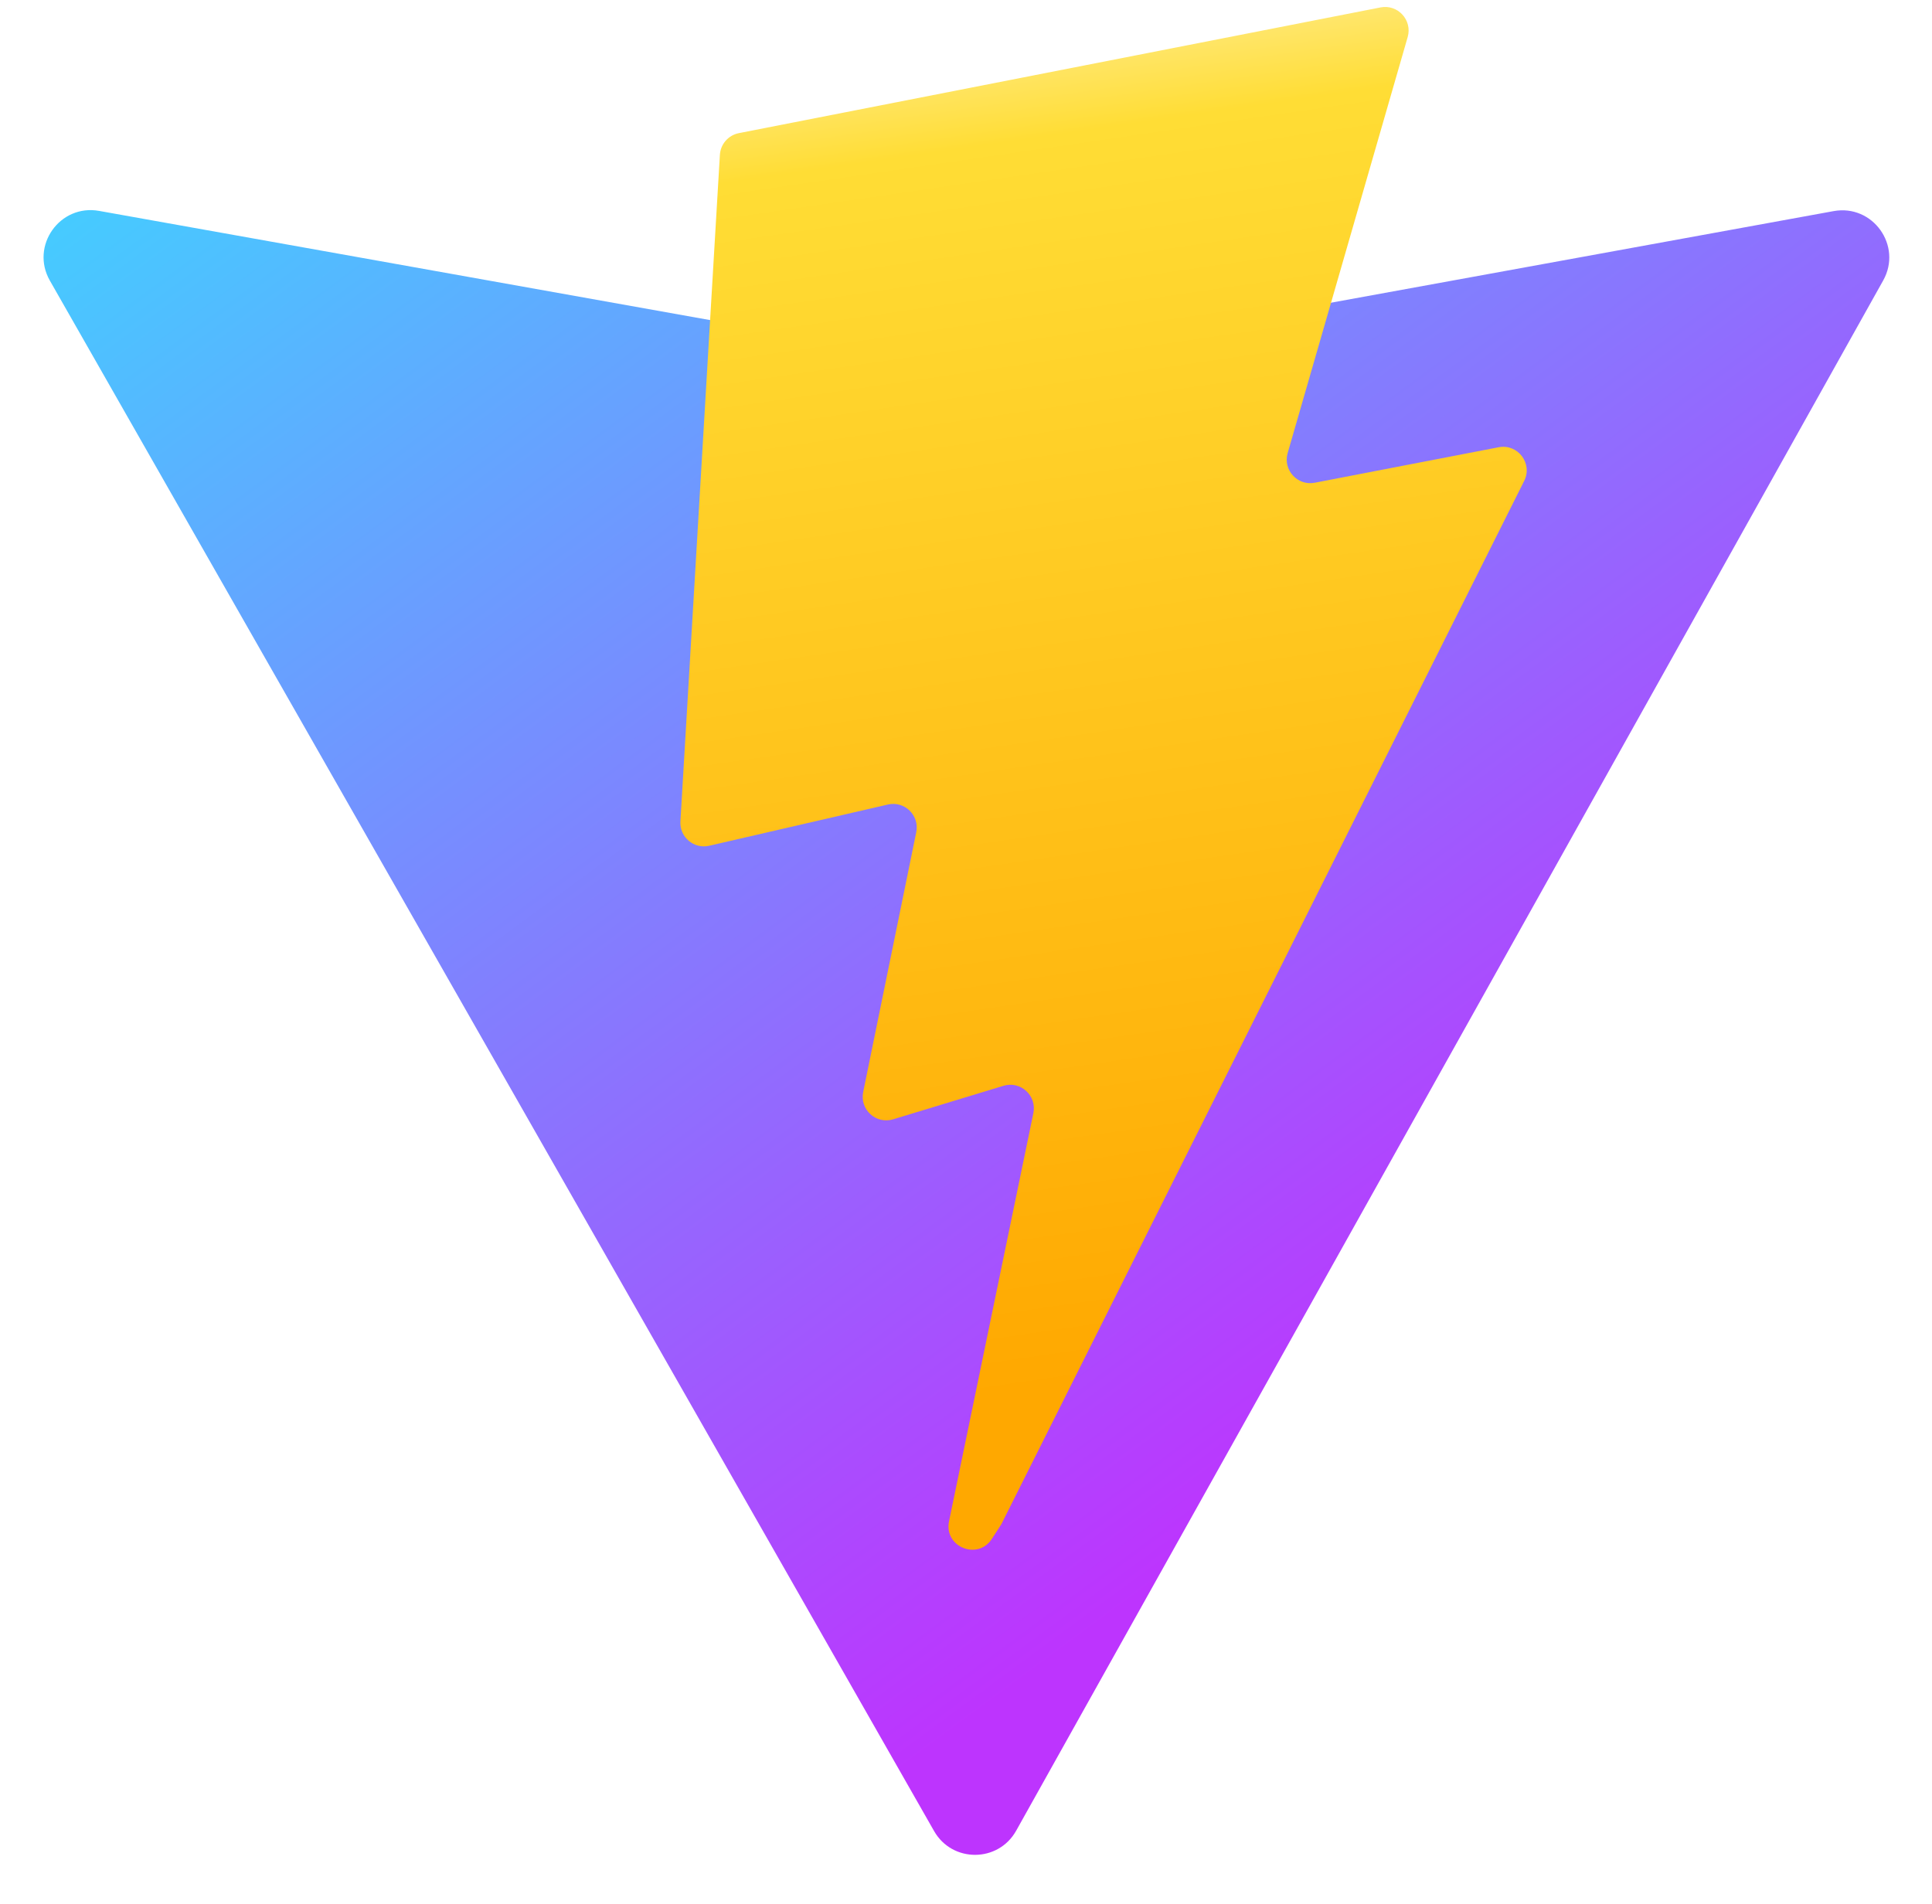
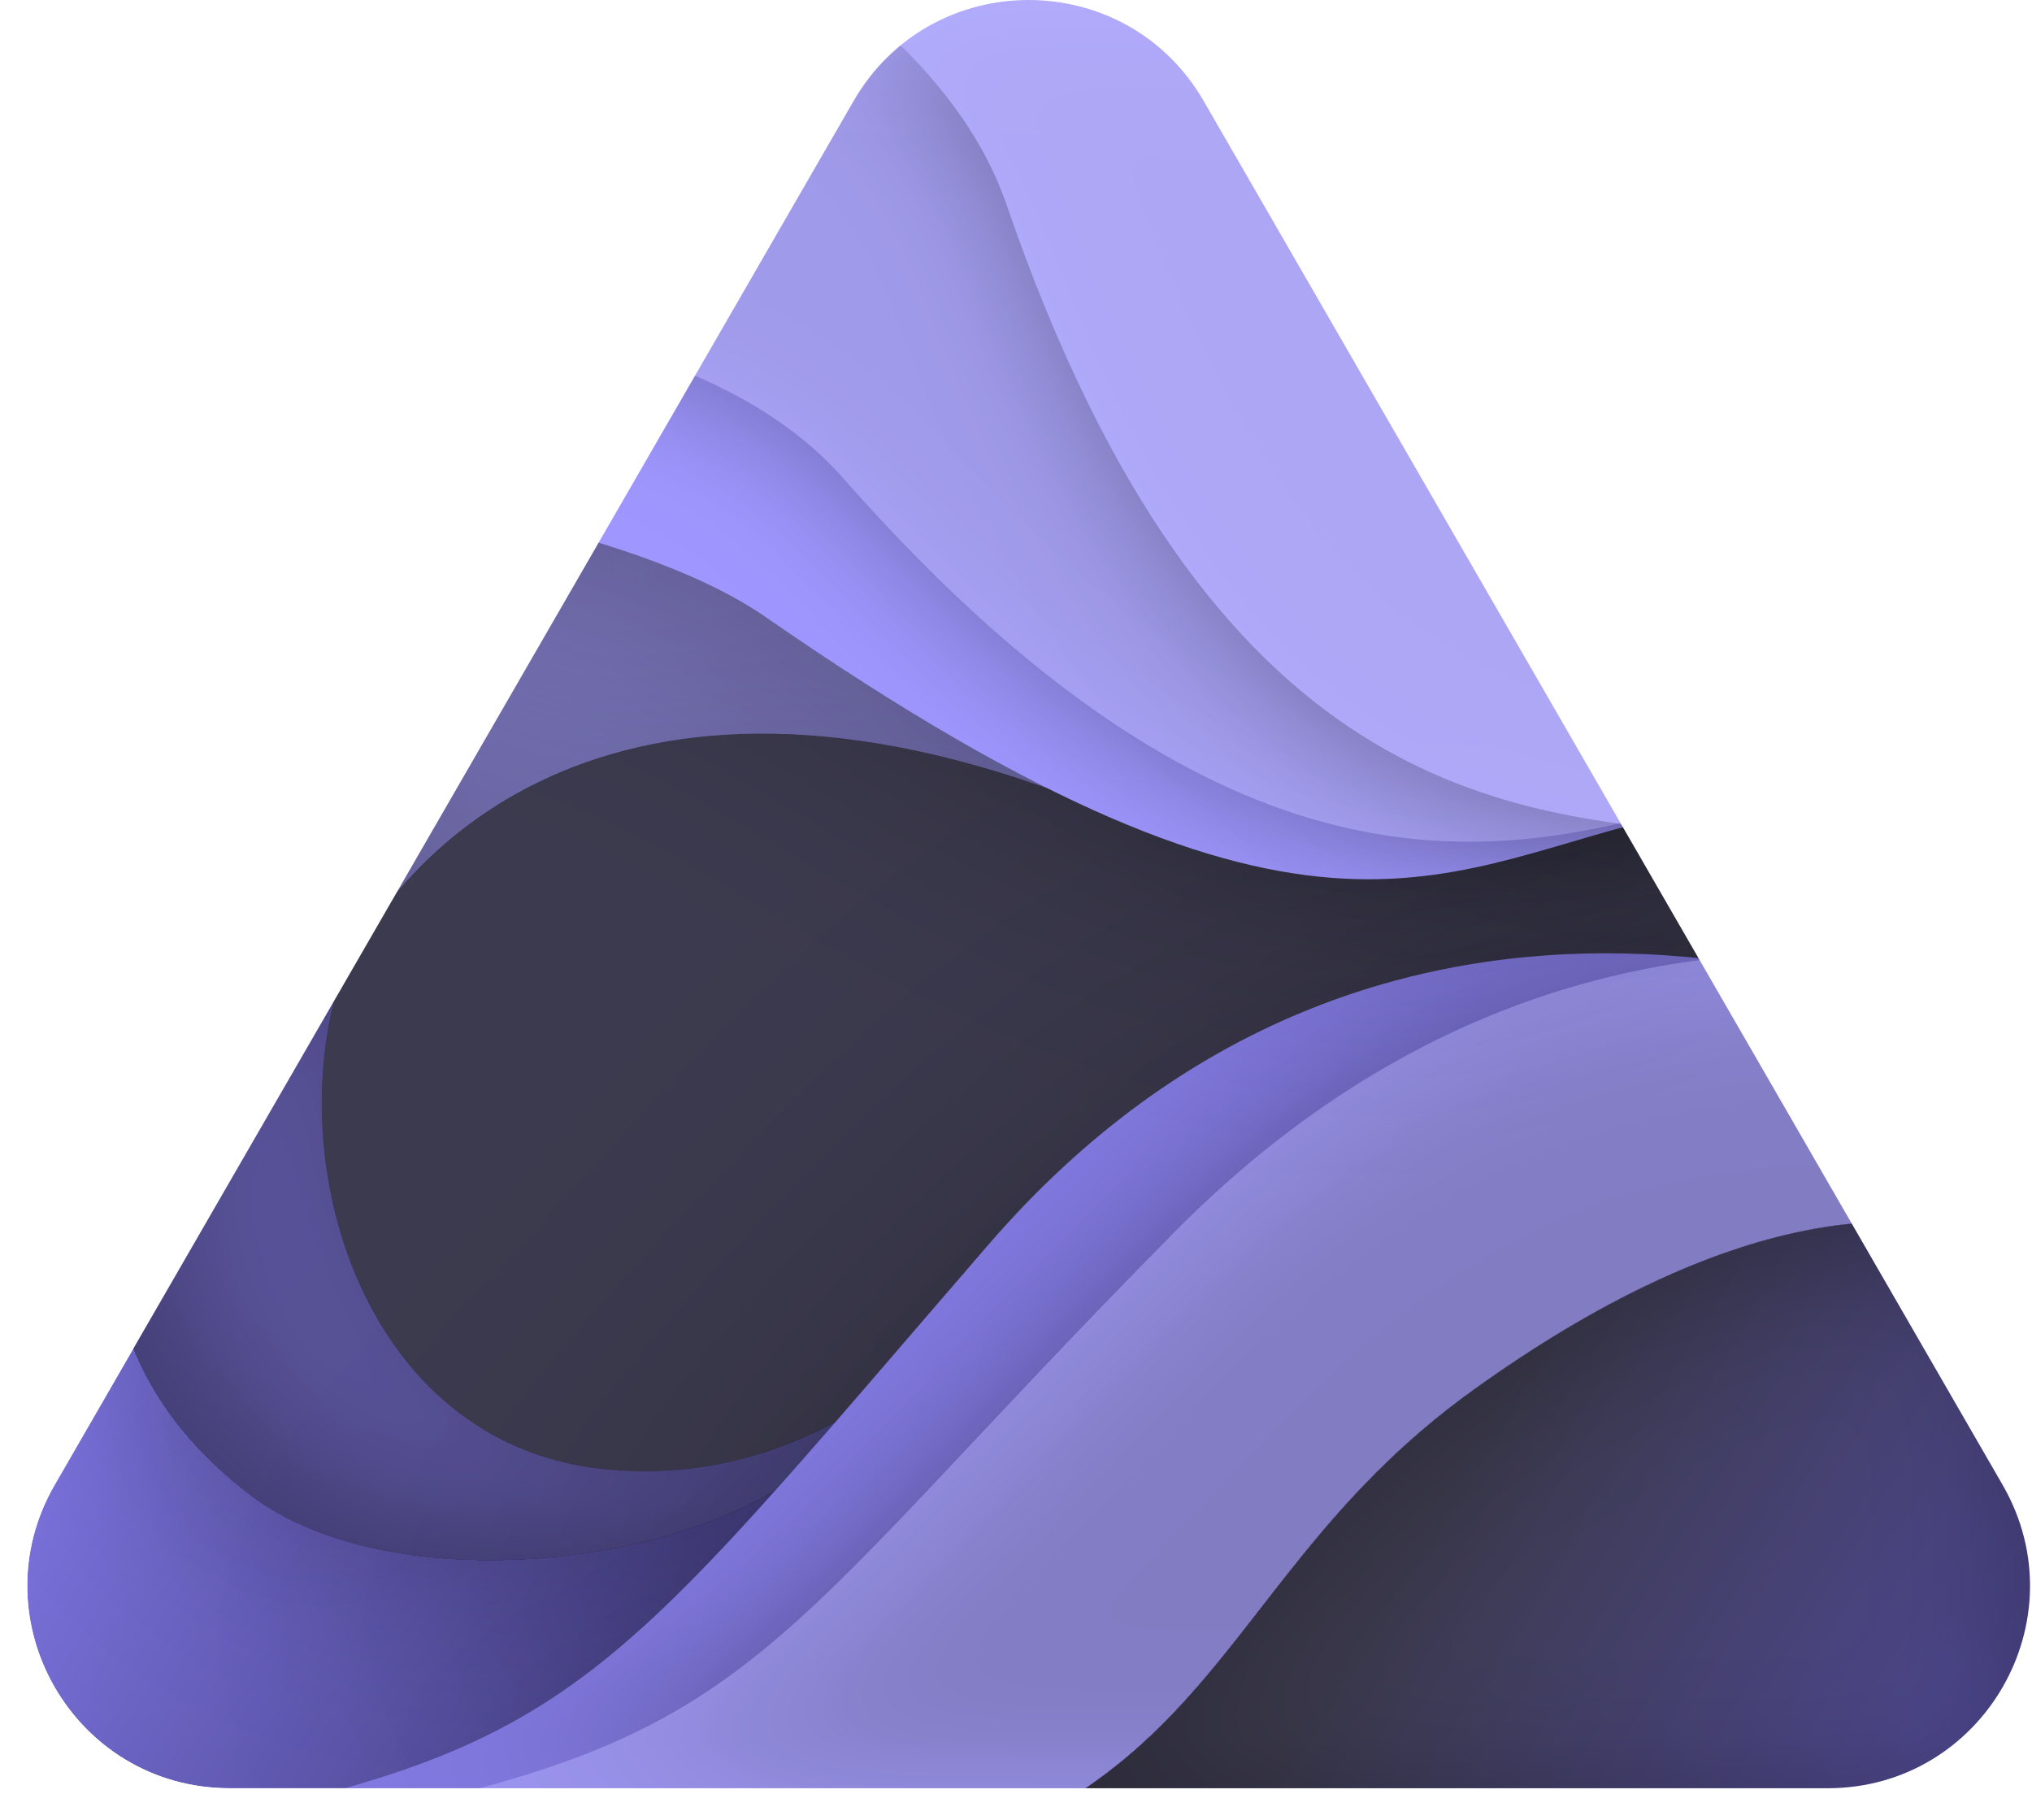
- <svg xmlns="http://www.w3.org/2000/svg" width="410" height="404" viewBox="0 0 410 404" fill="none">
-   <path d="M399.641 59.525L215.643 388.545C211.844 395.338 202.084 395.378 198.228 388.618L10.582 59.556C6.381 52.19 12.68 43.267 21.028 44.759L205.223 77.682C206.398 77.892 207.601 77.89 208.776 77.676L389.119 44.806C397.439 43.289 403.768 52.143 399.641 59.525Z" fill="url(#paint0_linear)" />
-   <path d="M292.965 1.574L156.801 28.255C154.563 28.694 152.906 30.59 152.771 32.866L144.395 174.33C144.198 177.662 147.258 180.248 150.51 179.498L188.42 170.749C191.967 169.931 195.172 173.055 194.443 176.622L183.18 231.775C182.422 235.487 185.907 238.661 189.532 237.56L212.947 230.446C216.577 229.344 220.065 232.527 219.297 236.242L201.398 322.875C200.278 328.294 207.486 331.249 210.492 326.603L212.5 323.5L323.454 102.072C325.312 98.365 322.108 94.137 318.036 94.923L279.014 102.454C275.347 103.161 272.227 99.746 273.262 96.158L298.731 7.867C299.767 4.273 296.636 0.855 292.965 1.574Z" fill="url(#paint1_linear)" />
+ <svg xmlns="http://www.w3.org/2000/svg" width="402" height="360" viewBox="0 0 402 360" fill="none">
+   <mask id="mask0" mask-type="alpha" maskUnits="userSpaceOnUse" x="4" y="0" width="398" height="354">
+     <rect x="4" width="398" height="354" fill="black" />
+   </mask>
+   <g mask="url(#mask0)">
+     <mask id="mask1" mask-type="alpha" maskUnits="userSpaceOnUse" x="5" y="0" width="397" height="354">
+       <path d="M168.859 20C184.255 -6.667 222.745 -6.667 238.141 20L396.191 293.75C411.587 320.417 392.342 353.75 361.55 353.75H45.45C14.658 353.75 -4.587 320.417 10.809 293.75L168.859 20Z" fill="#5D2CEA" />
+     </mask>
+     <g mask="url(#mask1)">
+       <path d="M168.859 20C184.255 -6.667 222.745 -6.667 238.141 20L396.191 293.75C411.587 320.417 392.342 353.75 361.55 353.75H45.45C14.658 353.75 -4.587 320.417 10.809 293.75L168.859 20Z" fill="url(#paint0_linear)" />
+       <path d="M18.646 255.703C-24.841 346.65 93.137 318.86 157.562 293.597L46.832 219.138C55.556 193.432 62.133 164.756 18.646 255.703Z" fill="url(#paint1_radial)" fill-opacity="0.08" />
+       <g filter="url(#filter0_d)">
+         <path d="M226.013 222.385C282.918 178.179 349.196 191.375 363.924 194.014L382 110.22L226.013 -0.625L90.109 22.468C67.793 50.839 22.492 130.542 19.814 222.385C16.467 337.19 144.337 312.777 167.768 283.087C186.514 259.334 214.408 232.722 226.013 222.385Z" fill="#3C3A4E" />
+       </g>
+       <g filter="url(#filter1_i)">
+         <path d="M74.811 178.122C75.659 176.895 76.556 175.718 77.5 174.594C76.82 175.72 75.91 176.901 74.811 178.122C50.889 212.705 65.04 286.187 120.812 290.75C144.609 292.697 163.354 284.162 178.517 272.703L205.388 247.164C213.381 238.453 219.996 230.989 225.812 227.75L205.388 247.164C197.827 255.402 189.034 264.756 178.517 272.703L159.531 290.75C132.625 311.094 76.188 315.688 49.938 296C6.4 263.347 26.313 218.562 26.313 213.969C26.313 210.594 62.465 191.836 74.811 178.122Z" fill="#585299" />
+       </g>
+       <g filter="url(#filter2_d)">
+         <path d="M195.625 246.125C272.8 156.875 378.718 191 422.031 219.219L469.281 372.781C469.281 372.781 -60.312 379.344 26.969 362.938C114.25 346.531 118.45 335.375 195.625 246.125Z" fill="#8279E0" />
+       </g>
+       <g filter="url(#filter3_d)">
+         <path d="M232.246 243.836C315.062 160.041 413.5 189.031 456.812 217.25L505.901 370.492C505.901 370.492 -23.692 377.055 63.589 360.648C150.87 344.242 149.306 327.755 232.246 243.836Z" fill="#B7B0FF" fill-opacity="0.5" />
+       </g>
+       <g filter="url(#filter4_i)">
+         <path d="M291.437 275C392.514 202.316 437.781 267.125 417.437 295.344L450.25 376.062C334.969 377.594 109.785 377.272 132.625 376.062C244.187 370.156 233.031 317 291.437 275Z" fill="url(#paint2_linear)" />
+       </g>
+       <g filter="url(#filter5_i)">
+         <path d="M206.125 155.563C297.475 187.588 338.25 159.281 347.219 141.125L363.625 116.844L64.375 49.906V201.5C73.562 172.844 114.775 123.538 206.125 155.563Z" fill="#7E79C1" />
+       </g>
+       <g filter="url(#filter6_d)">
+         <path d="M151.508 122.087C261.738 198.506 285.643 170.618 332.125 160.956L320.172 -46.562L-171.875 94.418C-76.033 81.023 100.036 86.402 151.508 122.087Z" fill="#9F97FF" />
+       </g>
+       <g filter="url(#filter7_d)">
+         <path d="M166.75 94.531C248.781 187.719 304.562 168.469 345.906 155.562L334.094 -108.25L-237.5 112.25C-121.125 73.094 106.507 26.095 166.75 94.531Z" fill="#B5AEFF" fill-opacity="0.67" />
+       </g>
+       <g filter="url(#filter8_d)">
+         <path d="M199.098 40.398C239.406 157.821 298.314 161.292 341.455 165.122L431.113 -83.269L-181.375 -97.341C-58.861 -89.172 169.496 -45.838 199.098 40.398Z" fill="#B5AEFF" fill-opacity="0.88" />
+       </g>
+     </g>
+   </g>
  <defs>
-     <linearGradient id="paint0_linear" x1="6" y1="33" x2="235" y2="344" gradientUnits="userSpaceOnUse">
-       <stop stop-color="#41D1FF" />
-       <stop offset="1" stop-color="#BD34FE" />
+     <filter id="filter0_d" x="-24.25" y="-40.625" width="450.25" height="396.438" filterUnits="userSpaceOnUse" color-interpolation-filters="sRGB">
+       <feFlood flood-opacity="0" result="BackgroundImageFix" />
+       <feColorMatrix in="SourceAlpha" type="matrix" values="0 0 0 0 0 0 0 0 0 0 0 0 0 0 0 0 0 0 127 0" />
+       <feOffset dy="4" />
+       <feGaussianBlur stdDeviation="22" />
+       <feColorMatrix type="matrix" values="0 0 0 0 0 0 0 0 0 0 0 0 0 0 0 0 0 0 0.25 0" />
+       <feBlend mode="normal" in2="BackgroundImageFix" result="effect1_dropShadow" />
+       <feBlend mode="normal" in="SourceGraphic" in2="effect1_dropShadow" result="shape" />
+     </filter>
+     <filter id="filter1_i" x="21.768" y="168.594" width="214.044" height="140.018" filterUnits="userSpaceOnUse" color-interpolation-filters="sRGB">
+       <feFlood flood-opacity="0" result="BackgroundImageFix" />
+       <feBlend mode="normal" in="SourceGraphic" in2="BackgroundImageFix" result="shape" />
+       <feColorMatrix in="SourceAlpha" type="matrix" values="0 0 0 0 0 0 0 0 0 0 0 0 0 0 0 0 0 0 127 0" result="hardAlpha" />
+       <feOffset dx="10" dy="-6" />
+       <feGaussianBlur stdDeviation="12" />
+       <feComposite in2="hardAlpha" operator="arithmetic" k2="-1" k3="1" />
+       <feColorMatrix type="matrix" values="0 0 0 0 0 0 0 0 0 0 0 0 0 0 0 0 0 0 0.25 0" />
+       <feBlend mode="normal" in2="shape" result="effect1_innerShadow" />
+     </filter>
+     <filter id="filter2_d" x="-76.746" y="98.58" width="640.026" height="373.498" filterUnits="userSpaceOnUse" color-interpolation-filters="sRGB">
+       <feFlood flood-opacity="0" result="BackgroundImageFix" />
+       <feColorMatrix in="SourceAlpha" type="matrix" values="0 0 0 0 0 0 0 0 0 0 0 0 0 0 0 0 0 0 127 0" />
+       <feOffset dy="4" />
+       <feGaussianBlur stdDeviation="47" />
+       <feColorMatrix type="matrix" values="0 0 0 0 0 0 0 0 0 0 0 0 0 0 0 0 0 0 0.25 0" />
+       <feBlend mode="normal" in2="BackgroundImageFix" result="effect1_dropShadow" />
+       <feBlend mode="normal" in="SourceGraphic" in2="effect1_dropShadow" result="shape" />
+     </filter>
+     <filter id="filter3_d" x="19.875" y="158.533" width="520.026" height="251.255" filterUnits="userSpaceOnUse" color-interpolation-filters="sRGB">
+       <feFlood flood-opacity="0" result="BackgroundImageFix" />
+       <feColorMatrix in="SourceAlpha" type="matrix" values="0 0 0 0 0 0 0 0 0 0 0 0 0 0 0 0 0 0 127 0" />
+       <feOffset dy="4" />
+       <feGaussianBlur stdDeviation="17" />
+       <feColorMatrix type="matrix" values="0 0 0 0 0 0 0 0 0 0 0 0 0 0 0 0 0 0 0.4 0" />
+       <feBlend mode="normal" in2="BackgroundImageFix" result="effect1_dropShadow" />
+       <feBlend mode="normal" in="SourceGraphic" in2="effect1_dropShadow" result="shape" />
+     </filter>
+     <filter id="filter4_i" x="131.011" y="241.698" width="319.239" height="139.396" filterUnits="userSpaceOnUse" color-interpolation-filters="sRGB">
+       <feFlood flood-opacity="0" result="BackgroundImageFix" />
+       <feBlend mode="normal" in="SourceGraphic" in2="BackgroundImageFix" result="shape" />
+       <feColorMatrix in="SourceAlpha" type="matrix" values="0 0 0 0 0 0 0 0 0 0 0 0 0 0 0 0 0 0 127 0" result="hardAlpha" />
+       <feOffset dy="4" />
+       <feGaussianBlur stdDeviation="17" />
+       <feComposite in2="hardAlpha" operator="arithmetic" k2="-1" k3="1" />
+       <feColorMatrix type="matrix" values="0 0 0 0 0 0 0 0 0 0 0 0 0 0 0 0 0 0 0.25 0" />
+       <feBlend mode="normal" in2="shape" result="effect1_innerShadow" />
+     </filter>
+     <filter id="filter5_i" x="64.375" y="49.906" width="299.25" height="155.594" filterUnits="userSpaceOnUse" color-interpolation-filters="sRGB">
+       <feFlood flood-opacity="0" result="BackgroundImageFix" />
+       <feBlend mode="normal" in="SourceGraphic" in2="BackgroundImageFix" result="shape" />
+       <feColorMatrix in="SourceAlpha" type="matrix" values="0 0 0 0 0 0 0 0 0 0 0 0 0 0 0 0 0 0 127 0" result="hardAlpha" />
+       <feOffset dy="4" />
+       <feGaussianBlur stdDeviation="32" />
+       <feComposite in2="hardAlpha" operator="arithmetic" k2="-1" k3="1" />
+       <feColorMatrix type="matrix" values="0 0 0 0 0 0 0 0 0 0 0 0 0 0 0 0 0 0 0.25 0" />
+       <feBlend mode="normal" in2="shape" result="effect1_innerShadow" />
+     </filter>
+     <filter id="filter6_d" x="-225.875" y="-96.562" width="612" height="328.5" filterUnits="userSpaceOnUse" color-interpolation-filters="sRGB">
+       <feFlood flood-opacity="0" result="BackgroundImageFix" />
+       <feColorMatrix in="SourceAlpha" type="matrix" values="0 0 0 0 0 0 0 0 0 0 0 0 0 0 0 0 0 0 127 0" />
+       <feOffset dy="4" />
+       <feGaussianBlur stdDeviation="27" />
+       <feColorMatrix type="matrix" values="0 0 0 0 0 0 0 0 0 0 0 0 0 0 0 0 0 0 0.25 0" />
+       <feBlend mode="normal" in2="BackgroundImageFix" result="effect1_dropShadow" />
+       <feBlend mode="normal" in="SourceGraphic" in2="effect1_dropShadow" result="shape" />
+     </filter>
+     <filter id="filter7_d" x="-261.5" y="-128.25" width="631.406" height="322.762" filterUnits="userSpaceOnUse" color-interpolation-filters="sRGB">
+       <feFlood flood-opacity="0" result="BackgroundImageFix" />
+       <feColorMatrix in="SourceAlpha" type="matrix" values="0 0 0 0 0 0 0 0 0 0 0 0 0 0 0 0 0 0 127 0" />
+       <feOffset dy="4" />
+       <feGaussianBlur stdDeviation="12" />
+       <feColorMatrix type="matrix" values="0 0 0 0 0 0 0 0 0 0 0 0 0 0 0 0 0 0 0.25 0" />
+       <feBlend mode="multiply" in2="BackgroundImageFix" result="effect1_dropShadow" />
+       <feBlend mode="normal" in="SourceGraphic" in2="effect1_dropShadow" result="shape" />
+     </filter>
+     <filter id="filter8_d" x="-205.375" y="-117.341" width="660.488" height="310.464" filterUnits="userSpaceOnUse" color-interpolation-filters="sRGB">
+       <feFlood flood-opacity="0" result="BackgroundImageFix" />
+       <feColorMatrix in="SourceAlpha" type="matrix" values="0 0 0 0 0 0 0 0 0 0 0 0 0 0 0 0 0 0 127 0" />
+       <feOffset dy="4" />
+       <feGaussianBlur stdDeviation="12" />
+       <feColorMatrix type="matrix" values="0 0 0 0 0 0 0 0 0 0 0 0 0 0 0 0 0 0 0.25 0" />
+       <feBlend mode="multiply" in2="BackgroundImageFix" result="effect1_dropShadow" />
+       <feBlend mode="normal" in="SourceGraphic" in2="effect1_dropShadow" result="shape" />
+     </filter>
+     <linearGradient id="paint0_linear" x1="-28.812" y1="250.062" x2="168.063" y2="374.75" gradientUnits="userSpaceOnUse">
+       <stop stop-color="#8F85FF" />
+       <stop offset="1" stop-color="#37326C" />
    </linearGradient>
-     <linearGradient id="paint1_linear" x1="194.651" y1="8.818" x2="236.076" y2="292.989" gradientUnits="userSpaceOnUse">
-       <stop stop-color="#FFEA83" />
-       <stop offset="0.083" stop-color="#FFDD35" />
-       <stop offset="1" stop-color="#FFA800" />
+     <radialGradient id="paint1_radial" cx="0" cy="0" r="1" gradientUnits="userSpaceOnUse" gradientTransform="translate(70.2813 275.656) rotate(72.8973) scale(44.6298 53.086)">
+       <stop stop-color="#3E3D4B" />
+       <stop offset="1" stop-color="#151236" stop-opacity="0" />
+     </radialGradient>
+     <linearGradient id="paint2_linear" x1="296.688" y1="276.969" x2="546.062" y2="431.188" gradientUnits="userSpaceOnUse">
+       <stop stop-color="#3B394C" />
+       <stop offset="1" stop-color="#6C60FA" />
    </linearGradient>
  </defs>
</svg>
